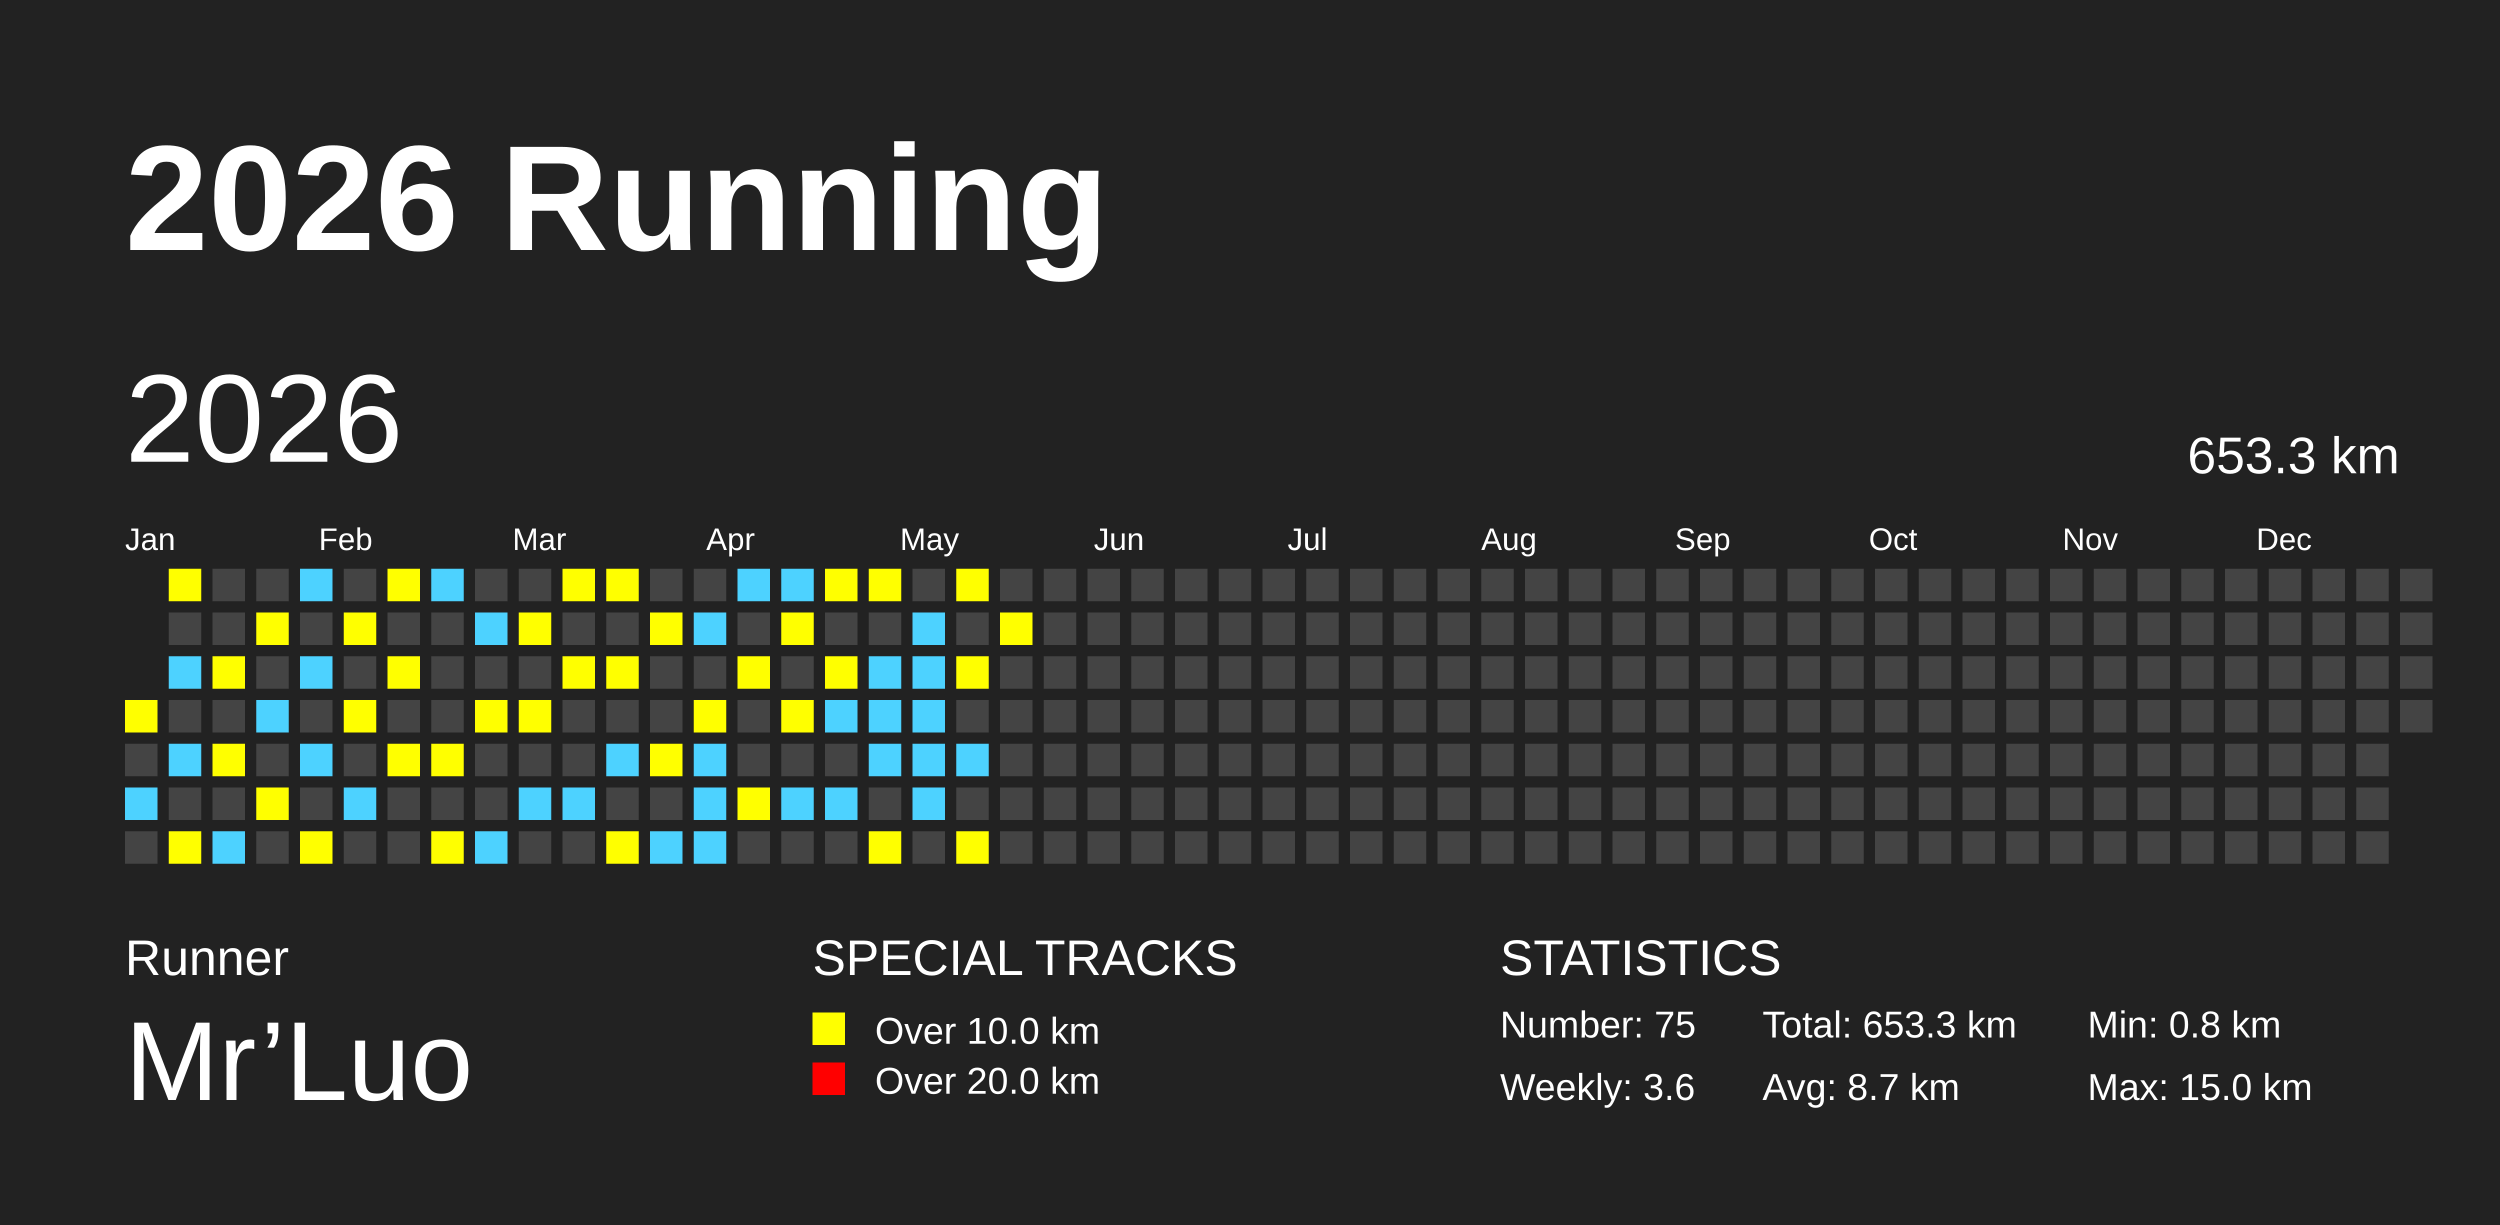
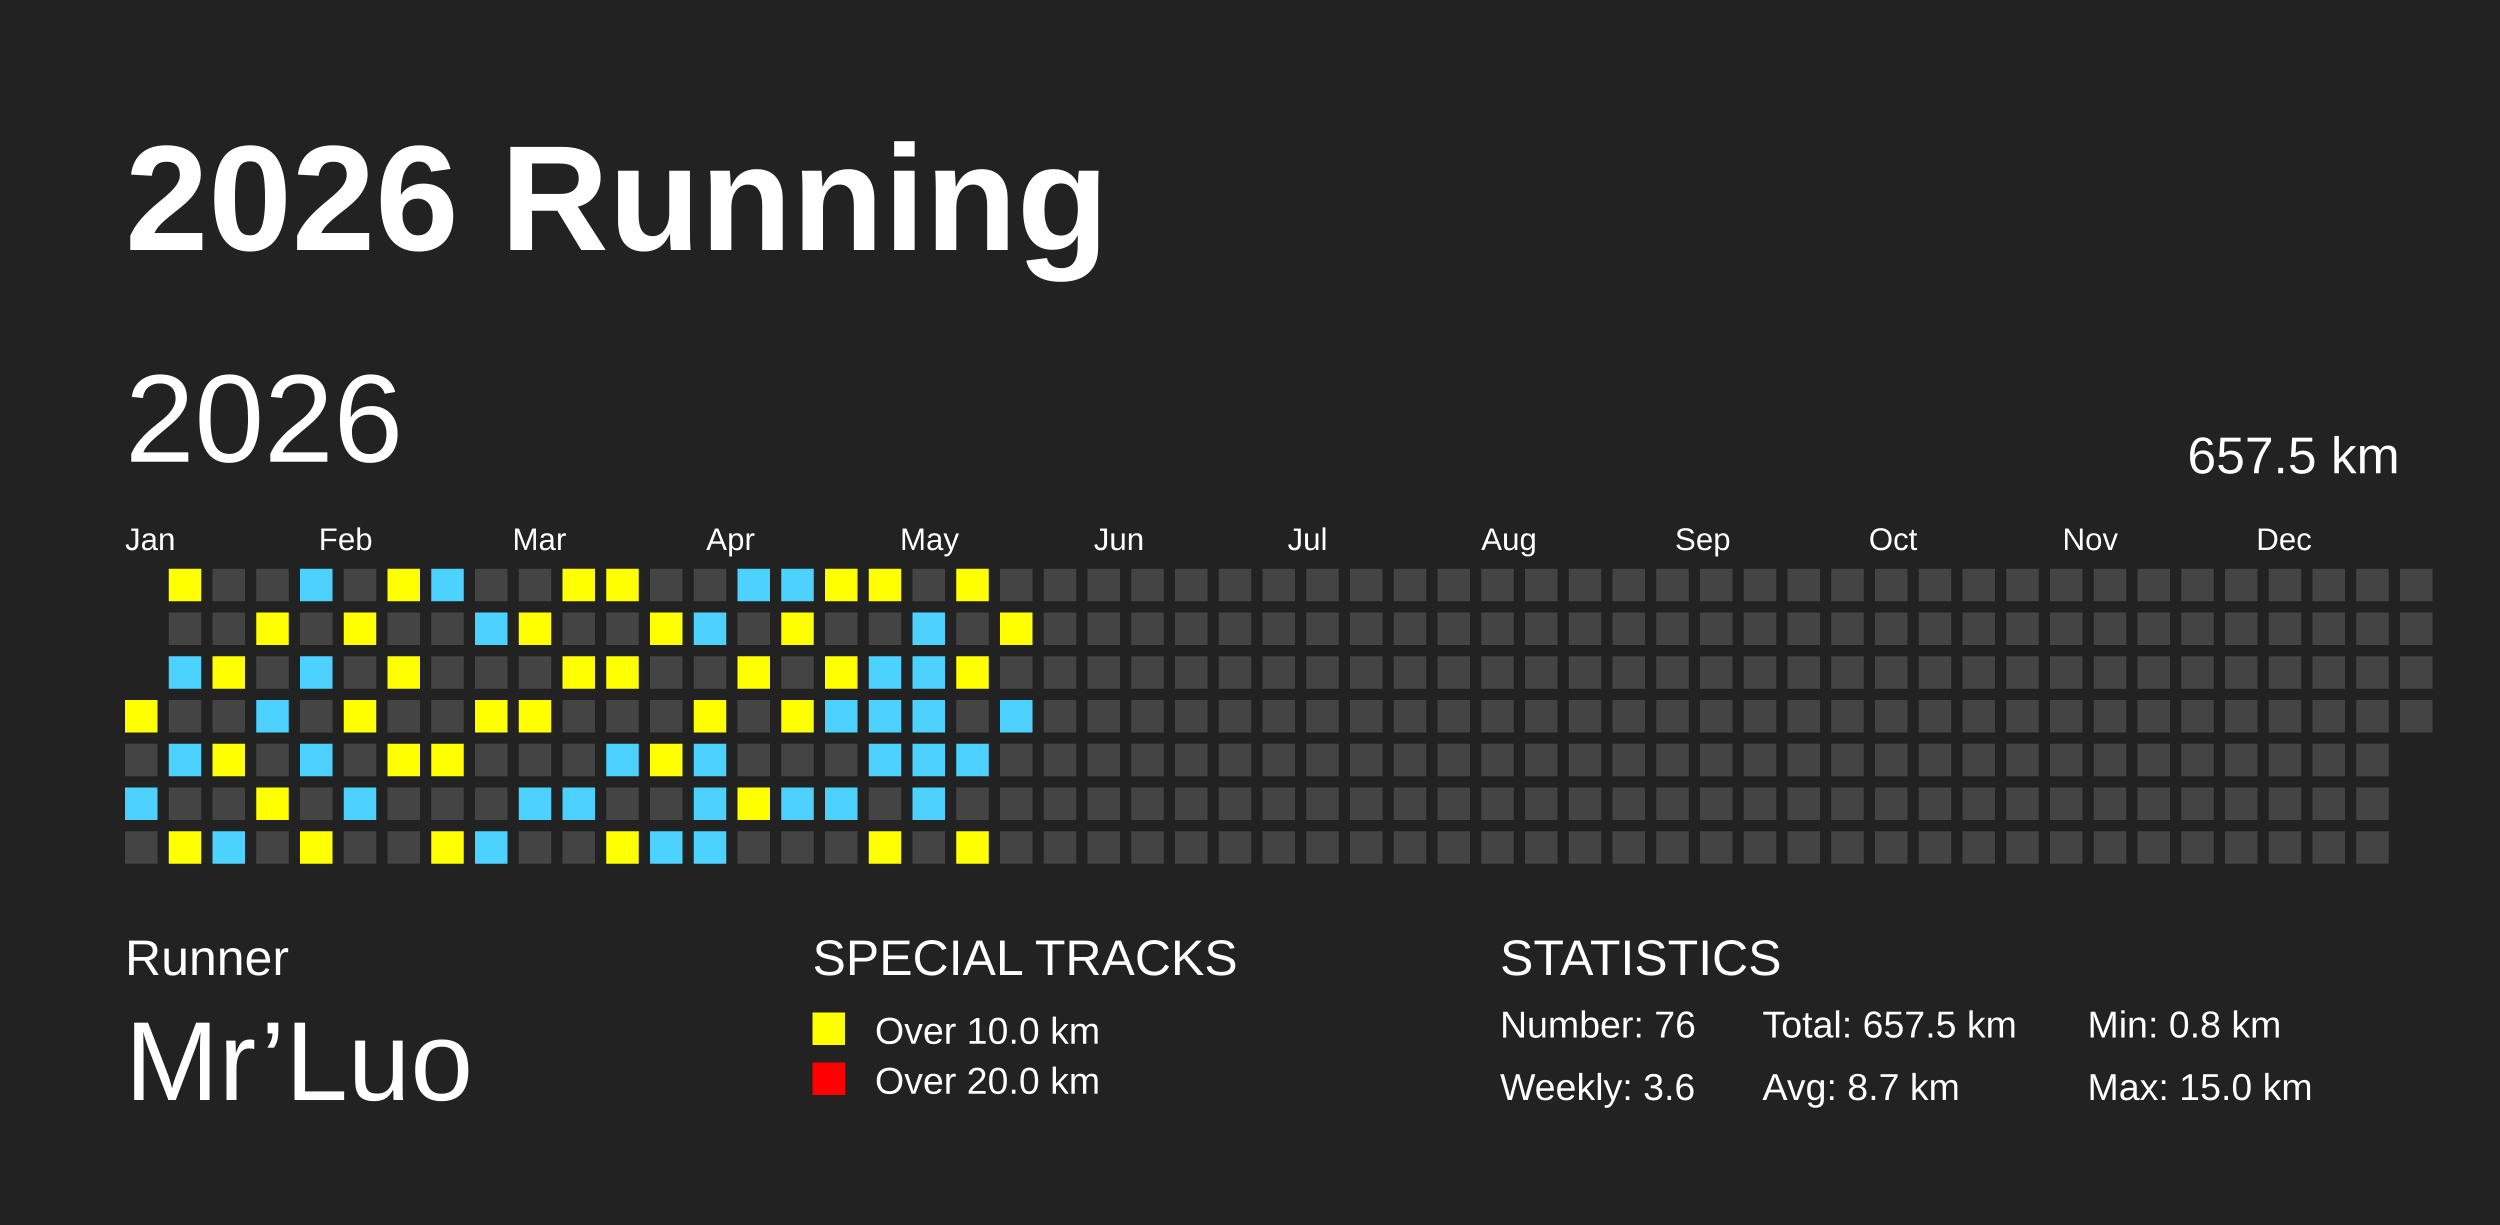
<svg xmlns="http://www.w3.org/2000/svg" baseProfile="full" height="98mm" version="1.1" viewBox="0,0,200,98" width="200mm">
  <defs />
  <rect fill="#222222" height="98" width="200" x="0" y="0" />
  <text fill="#FFFFFF" style="font-size:12px; font-family:Arial; font-weight:bold;" x="10" y="20">2026 Running</text>
  <text fill="#FFFFFF" style="font-size:4px; font-family:Arial" x="10" y="78">Runner</text>
  <text fill="#FFFFFF" style="font-size:9px; font-family:Arial" x="10" y="88">Mr’Luo</text>
  <text fill="#FFFFFF" style="font-size:4px; font-family:Arial" x="65" y="78">SPECIAL TRACKS</text>
  <rect fill="yellow" height="2.6" width="2.6" x="65" y="81" />
  <text fill="#FFFFFF" style="font-size:3px; font-family:Arial" x="70" y="83.5">Over 10.0 km</text>
  <rect fill="red" height="2.6" width="2.6" x="65" y="85" />
  <text fill="#FFFFFF" style="font-size:3px; font-family:Arial" x="70" y="87.5">Over 20.0 km</text>
  <text fill="#FFFFFF" style="font-size:4px; font-family:Arial" x="120" y="78">STATISTICS</text>
-   <text fill="#FFFFFF" style="font-size:3px; font-family:Arial" x="120" y="83">Number: 75</text>
+   <text fill="#FFFFFF" style="font-size:3px; font-family:Arial" x="120" y="83">Number: 76</text>
  <text fill="#FFFFFF" style="font-size:3px; font-family:Arial" x="120" y="88">Weekly: 3.6</text>
-   <text fill="#FFFFFF" style="font-size:3px; font-family:Arial" x="141" y="83">Total: 653.3 km</text>
+   <text fill="#FFFFFF" style="font-size:3px; font-family:Arial" x="141" y="83">Total: 657.5 km</text>
  <text fill="#FFFFFF" style="font-size:3px; font-family:Arial" x="141" y="88">Avg: 8.7 km</text>
  <text fill="#FFFFFF" style="font-size:3px; font-family:Arial" x="167" y="83">Min: 0.8 km</text>
  <text fill="#FFFFFF" style="font-size:3px; font-family:Arial" x="167" y="88">Max: 15.0 km</text>
  <text dominant-baseline="hanging" fill="#FFFFFF" style="font-size:10.0px; font-family:Arial;" x="10" y="30">2026</text>
-   <text dominant-baseline="hanging" fill="#FFFFFF" style="font-size:4.125px; font-family:Arial;" x="175" y="35">653.3 km</text>
+   <text dominant-baseline="hanging" fill="#FFFFFF" style="font-size:4.125px; font-family:Arial;" x="175" y="35">657.5 km</text>
  <text fill="#FFFFFF" style="font-size:2.5px; font-family:Arial" x="10.0" y="44">Jan</text>
  <text fill="#FFFFFF" style="font-size:2.5px; font-family:Arial" x="25.5" y="44">Feb</text>
  <text fill="#FFFFFF" style="font-size:2.5px; font-family:Arial" x="41.0" y="44">Mar</text>
  <text fill="#FFFFFF" style="font-size:2.5px; font-family:Arial" x="56.5" y="44">Apr</text>
  <text fill="#FFFFFF" style="font-size:2.5px; font-family:Arial" x="72.0" y="44">May</text>
  <text fill="#FFFFFF" style="font-size:2.5px; font-family:Arial" x="87.5" y="44">Jun</text>
  <text fill="#FFFFFF" style="font-size:2.5px; font-family:Arial" x="103.0" y="44">Jul</text>
  <text fill="#FFFFFF" style="font-size:2.5px; font-family:Arial" x="118.5" y="44">Aug</text>
  <text fill="#FFFFFF" style="font-size:2.5px; font-family:Arial" x="134.0" y="44">Sep</text>
  <text fill="#FFFFFF" style="font-size:2.5px; font-family:Arial" x="149.5" y="44">Oct</text>
  <text fill="#FFFFFF" style="font-size:2.5px; font-family:Arial" x="165.0" y="44">Nov</text>
  <text fill="#FFFFFF" style="font-size:2.5px; font-family:Arial" x="180.5" y="44">Dec</text>
  <rect fill="yellow" height="2.6" width="2.6" x="10.0" y="56.0" />
  <rect fill="#444444" height="2.6" width="2.6" x="10.0" y="59.5" />
  <rect fill="#4DD2FF" height="2.6" width="2.6" x="10.0" y="63.0" />
  <rect fill="#444444" height="2.6" width="2.6" x="10.0" y="66.5" />
  <rect fill="yellow" height="2.6" width="2.6" x="13.5" y="45.5" />
  <rect fill="#444444" height="2.6" width="2.6" x="13.5" y="49.0" />
  <rect fill="#4DD2FF" height="2.6" width="2.6" x="13.5" y="52.5" />
  <rect fill="#444444" height="2.6" width="2.6" x="13.5" y="56.0" />
  <rect fill="#4DD2FF" height="2.6" width="2.6" x="13.5" y="59.5" />
  <rect fill="#444444" height="2.6" width="2.6" x="13.5" y="63.0" />
  <rect fill="yellow" height="2.6" width="2.6" x="13.5" y="66.5" />
  <rect fill="#444444" height="2.6" width="2.6" x="17.0" y="45.5" />
  <rect fill="#444444" height="2.6" width="2.6" x="17.0" y="49.0" />
  <rect fill="yellow" height="2.6" width="2.6" x="17.0" y="52.5" />
  <rect fill="#444444" height="2.6" width="2.6" x="17.0" y="56.0" />
  <rect fill="yellow" height="2.6" width="2.6" x="17.0" y="59.5" />
  <rect fill="#444444" height="2.6" width="2.6" x="17.0" y="63.0" />
  <rect fill="#4DD2FF" height="2.6" width="2.6" x="17.0" y="66.5" />
  <rect fill="#444444" height="2.6" width="2.6" x="20.5" y="45.5" />
  <rect fill="yellow" height="2.6" width="2.6" x="20.5" y="49.0" />
  <rect fill="#444444" height="2.6" width="2.6" x="20.5" y="52.5" />
  <rect fill="#4DD2FF" height="2.6" width="2.6" x="20.5" y="56.0" />
  <rect fill="#444444" height="2.6" width="2.6" x="20.5" y="59.5" />
  <rect fill="yellow" height="2.6" width="2.6" x="20.5" y="63.0" />
  <rect fill="#444444" height="2.6" width="2.6" x="20.5" y="66.5" />
  <rect fill="#4DD2FF" height="2.6" width="2.6" x="24.0" y="45.5" />
  <rect fill="#444444" height="2.6" width="2.6" x="24.0" y="49.0" />
  <rect fill="#4DD2FF" height="2.6" width="2.6" x="24.0" y="52.5" />
  <rect fill="#444444" height="2.6" width="2.6" x="24.0" y="56.0" />
  <rect fill="#4DD2FF" height="2.6" width="2.6" x="24.0" y="59.5" />
  <rect fill="#444444" height="2.6" width="2.6" x="24.0" y="63.0" />
  <rect fill="yellow" height="2.6" width="2.6" x="24.0" y="66.5" />
  <rect fill="#444444" height="2.6" width="2.6" x="27.5" y="45.5" />
  <rect fill="yellow" height="2.6" width="2.6" x="27.5" y="49.0" />
  <rect fill="#444444" height="2.6" width="2.6" x="27.5" y="52.5" />
  <rect fill="yellow" height="2.6" width="2.6" x="27.5" y="56.0" />
  <rect fill="#444444" height="2.6" width="2.6" x="27.5" y="59.5" />
  <rect fill="#4DD2FF" height="2.6" width="2.6" x="27.5" y="63.0" />
  <rect fill="#444444" height="2.6" width="2.6" x="27.5" y="66.5" />
  <rect fill="yellow" height="2.6" width="2.6" x="31.0" y="45.5" />
  <rect fill="#444444" height="2.6" width="2.6" x="31.0" y="49.0" />
  <rect fill="yellow" height="2.6" width="2.6" x="31.0" y="52.5" />
  <rect fill="#444444" height="2.6" width="2.6" x="31.0" y="56.0" />
  <rect fill="yellow" height="2.6" width="2.6" x="31.0" y="59.5" />
  <rect fill="#444444" height="2.6" width="2.6" x="31.0" y="63.0" />
  <rect fill="#444444" height="2.6" width="2.6" x="31.0" y="66.5" />
  <rect fill="#4DD2FF" height="2.6" width="2.6" x="34.5" y="45.5" />
  <rect fill="#444444" height="2.6" width="2.6" x="34.5" y="49.0" />
  <rect fill="#444444" height="2.6" width="2.6" x="34.5" y="52.5" />
  <rect fill="#444444" height="2.6" width="2.6" x="34.5" y="56.0" />
  <rect fill="yellow" height="2.6" width="2.6" x="34.5" y="59.5" />
  <rect fill="#444444" height="2.6" width="2.6" x="34.5" y="63.0" />
  <rect fill="yellow" height="2.6" width="2.6" x="34.5" y="66.5" />
  <rect fill="#444444" height="2.6" width="2.6" x="38.0" y="45.5" />
  <rect fill="#4DD2FF" height="2.6" width="2.6" x="38.0" y="49.0" />
  <rect fill="#444444" height="2.6" width="2.6" x="38.0" y="52.5" />
  <rect fill="yellow" height="2.6" width="2.6" x="38.0" y="56.0" />
  <rect fill="#444444" height="2.6" width="2.6" x="38.0" y="59.5" />
  <rect fill="#444444" height="2.6" width="2.6" x="38.0" y="63.0" />
  <rect fill="#4DD2FF" height="2.6" width="2.6" x="38.0" y="66.5" />
  <rect fill="#444444" height="2.6" width="2.6" x="41.5" y="45.5" />
  <rect fill="yellow" height="2.6" width="2.6" x="41.5" y="49.0" />
  <rect fill="#444444" height="2.6" width="2.6" x="41.5" y="52.5" />
  <rect fill="yellow" height="2.6" width="2.6" x="41.5" y="56.0" />
  <rect fill="#444444" height="2.6" width="2.6" x="41.5" y="59.5" />
  <rect fill="#4DD2FF" height="2.6" width="2.6" x="41.5" y="63.0" />
  <rect fill="#444444" height="2.6" width="2.6" x="41.5" y="66.5" />
  <rect fill="yellow" height="2.6" width="2.6" x="45.0" y="45.5" />
  <rect fill="#444444" height="2.6" width="2.6" x="45.0" y="49.0" />
  <rect fill="yellow" height="2.6" width="2.6" x="45.0" y="52.5" />
  <rect fill="#444444" height="2.6" width="2.6" x="45.0" y="56.0" />
  <rect fill="#444444" height="2.6" width="2.6" x="45.0" y="59.5" />
  <rect fill="#4DD2FF" height="2.6" width="2.6" x="45.0" y="63.0" />
  <rect fill="#444444" height="2.6" width="2.6" x="45.0" y="66.5" />
  <rect fill="yellow" height="2.6" width="2.6" x="48.5" y="45.5" />
  <rect fill="#444444" height="2.6" width="2.6" x="48.5" y="49.0" />
  <rect fill="yellow" height="2.6" width="2.6" x="48.5" y="52.5" />
  <rect fill="#444444" height="2.6" width="2.6" x="48.5" y="56.0" />
  <rect fill="#4DD2FF" height="2.6" width="2.6" x="48.5" y="59.5" />
  <rect fill="#444444" height="2.6" width="2.6" x="48.5" y="63.0" />
  <rect fill="yellow" height="2.6" width="2.6" x="48.5" y="66.5" />
  <rect fill="#444444" height="2.6" width="2.6" x="52.0" y="45.5" />
  <rect fill="yellow" height="2.6" width="2.6" x="52.0" y="49.0" />
  <rect fill="#444444" height="2.6" width="2.6" x="52.0" y="52.5" />
  <rect fill="#444444" height="2.6" width="2.6" x="52.0" y="56.0" />
  <rect fill="yellow" height="2.6" width="2.6" x="52.0" y="59.5" />
  <rect fill="#444444" height="2.6" width="2.6" x="52.0" y="63.0" />
  <rect fill="#4DD2FF" height="2.6" width="2.6" x="52.0" y="66.5" />
  <rect fill="#444444" height="2.6" width="2.6" x="55.5" y="45.5" />
  <rect fill="#4DD2FF" height="2.6" width="2.6" x="55.5" y="49.0" />
  <rect fill="#444444" height="2.6" width="2.6" x="55.5" y="52.5" />
  <rect fill="yellow" height="2.6" width="2.6" x="55.5" y="56.0" />
  <rect fill="#4DD2FF" height="2.6" width="2.6" x="55.5" y="59.5" />
  <rect fill="#4DD2FF" height="2.6" width="2.6" x="55.5" y="63.0" />
  <rect fill="#4DD2FF" height="2.6" width="2.6" x="55.5" y="66.5" />
  <rect fill="#4DD2FF" height="2.6" width="2.6" x="59.0" y="45.5" />
  <rect fill="#444444" height="2.6" width="2.6" x="59.0" y="49.0" />
  <rect fill="yellow" height="2.6" width="2.6" x="59.0" y="52.5" />
  <rect fill="#444444" height="2.6" width="2.6" x="59.0" y="56.0" />
  <rect fill="#444444" height="2.6" width="2.6" x="59.0" y="59.5" />
  <rect fill="yellow" height="2.6" width="2.6" x="59.0" y="63.0" />
  <rect fill="#444444" height="2.6" width="2.6" x="59.0" y="66.5" />
  <rect fill="#4DD2FF" height="2.6" width="2.6" x="62.5" y="45.5" />
  <rect fill="yellow" height="2.6" width="2.6" x="62.5" y="49.0" />
  <rect fill="#444444" height="2.6" width="2.6" x="62.5" y="52.5" />
  <rect fill="yellow" height="2.6" width="2.6" x="62.5" y="56.0" />
  <rect fill="#444444" height="2.6" width="2.6" x="62.5" y="59.5" />
  <rect fill="#4DD2FF" height="2.6" width="2.6" x="62.5" y="63.0" />
  <rect fill="#444444" height="2.6" width="2.6" x="62.5" y="66.5" />
  <rect fill="yellow" height="2.6" width="2.6" x="66.0" y="45.5" />
  <rect fill="#444444" height="2.6" width="2.6" x="66.0" y="49.0" />
  <rect fill="yellow" height="2.6" width="2.6" x="66.0" y="52.5" />
  <rect fill="#4DD2FF" height="2.6" width="2.6" x="66.0" y="56.0" />
  <rect fill="#444444" height="2.6" width="2.6" x="66.0" y="59.5" />
  <rect fill="#4DD2FF" height="2.6" width="2.6" x="66.0" y="63.0" />
  <rect fill="#444444" height="2.6" width="2.6" x="66.0" y="66.5" />
  <rect fill="yellow" height="2.6" width="2.6" x="69.5" y="45.5" />
  <rect fill="#444444" height="2.6" width="2.6" x="69.5" y="49.0" />
  <rect fill="#4DD2FF" height="2.6" width="2.6" x="69.5" y="52.5" />
  <rect fill="#4DD2FF" height="2.6" width="2.6" x="69.5" y="56.0" />
  <rect fill="#4DD2FF" height="2.6" width="2.6" x="69.5" y="59.5" />
  <rect fill="#444444" height="2.6" width="2.6" x="69.5" y="63.0" />
  <rect fill="yellow" height="2.6" width="2.6" x="69.5" y="66.5" />
  <rect fill="#444444" height="2.6" width="2.6" x="73.0" y="45.5" />
  <rect fill="#4DD2FF" height="2.6" width="2.6" x="73.0" y="49.0" />
  <rect fill="#4DD2FF" height="2.6" width="2.6" x="73.0" y="52.5" />
  <rect fill="#4DD2FF" height="2.6" width="2.6" x="73.0" y="56.0" />
  <rect fill="#4DD2FF" height="2.6" width="2.6" x="73.0" y="59.5" />
  <rect fill="#4DD2FF" height="2.6" width="2.6" x="73.0" y="63.0" />
  <rect fill="#444444" height="2.6" width="2.6" x="73.0" y="66.5" />
  <rect fill="yellow" height="2.6" width="2.6" x="76.5" y="45.5" />
  <rect fill="#444444" height="2.6" width="2.6" x="76.5" y="49.0" />
  <rect fill="yellow" height="2.6" width="2.6" x="76.5" y="52.5" />
  <rect fill="#444444" height="2.6" width="2.6" x="76.5" y="56.0" />
  <rect fill="#4DD2FF" height="2.6" width="2.6" x="76.5" y="59.5" />
  <rect fill="#444444" height="2.6" width="2.6" x="76.5" y="63.0" />
  <rect fill="yellow" height="2.6" width="2.6" x="76.5" y="66.5" />
  <rect fill="#444444" height="2.6" width="2.6" x="80.0" y="45.5" />
  <rect fill="yellow" height="2.6" width="2.6" x="80.0" y="49.0" />
  <rect fill="#444444" height="2.6" width="2.6" x="80.0" y="52.5" />
-   <rect fill="#444444" height="2.6" width="2.6" x="80.0" y="56.0" />
+   <rect fill="#4DD2FF" height="2.6" width="2.6" x="80.0" y="56.0" />
  <rect fill="#444444" height="2.6" width="2.6" x="80.0" y="59.5" />
  <rect fill="#444444" height="2.6" width="2.6" x="80.0" y="63.0" />
  <rect fill="#444444" height="2.6" width="2.6" x="80.0" y="66.5" />
  <rect fill="#444444" height="2.6" width="2.6" x="83.5" y="45.5" />
  <rect fill="#444444" height="2.6" width="2.6" x="83.5" y="49.0" />
  <rect fill="#444444" height="2.6" width="2.6" x="83.5" y="52.5" />
  <rect fill="#444444" height="2.6" width="2.6" x="83.5" y="56.0" />
  <rect fill="#444444" height="2.6" width="2.6" x="83.5" y="59.5" />
  <rect fill="#444444" height="2.6" width="2.6" x="83.5" y="63.0" />
  <rect fill="#444444" height="2.6" width="2.6" x="83.5" y="66.5" />
  <rect fill="#444444" height="2.6" width="2.6" x="87.0" y="45.5" />
  <rect fill="#444444" height="2.6" width="2.6" x="87.0" y="49.0" />
  <rect fill="#444444" height="2.6" width="2.6" x="87.0" y="52.5" />
  <rect fill="#444444" height="2.6" width="2.6" x="87.0" y="56.0" />
  <rect fill="#444444" height="2.6" width="2.6" x="87.0" y="59.5" />
  <rect fill="#444444" height="2.6" width="2.6" x="87.0" y="63.0" />
  <rect fill="#444444" height="2.6" width="2.6" x="87.0" y="66.5" />
  <rect fill="#444444" height="2.6" width="2.6" x="90.5" y="45.5" />
  <rect fill="#444444" height="2.6" width="2.6" x="90.5" y="49.0" />
  <rect fill="#444444" height="2.6" width="2.6" x="90.5" y="52.5" />
  <rect fill="#444444" height="2.6" width="2.6" x="90.5" y="56.0" />
  <rect fill="#444444" height="2.6" width="2.6" x="90.5" y="59.5" />
  <rect fill="#444444" height="2.6" width="2.6" x="90.5" y="63.0" />
  <rect fill="#444444" height="2.6" width="2.6" x="90.5" y="66.5" />
  <rect fill="#444444" height="2.6" width="2.6" x="94.0" y="45.5" />
  <rect fill="#444444" height="2.6" width="2.6" x="94.0" y="49.0" />
  <rect fill="#444444" height="2.6" width="2.6" x="94.0" y="52.5" />
  <rect fill="#444444" height="2.6" width="2.6" x="94.0" y="56.0" />
  <rect fill="#444444" height="2.6" width="2.6" x="94.0" y="59.5" />
  <rect fill="#444444" height="2.6" width="2.6" x="94.0" y="63.0" />
  <rect fill="#444444" height="2.6" width="2.6" x="94.0" y="66.5" />
  <rect fill="#444444" height="2.6" width="2.6" x="97.5" y="45.5" />
  <rect fill="#444444" height="2.6" width="2.6" x="97.5" y="49.0" />
  <rect fill="#444444" height="2.6" width="2.6" x="97.5" y="52.5" />
  <rect fill="#444444" height="2.6" width="2.6" x="97.5" y="56.0" />
  <rect fill="#444444" height="2.6" width="2.6" x="97.5" y="59.5" />
  <rect fill="#444444" height="2.6" width="2.6" x="97.5" y="63.0" />
  <rect fill="#444444" height="2.6" width="2.6" x="97.5" y="66.5" />
  <rect fill="#444444" height="2.6" width="2.6" x="101.0" y="45.5" />
  <rect fill="#444444" height="2.6" width="2.6" x="101.0" y="49.0" />
  <rect fill="#444444" height="2.6" width="2.6" x="101.0" y="52.5" />
  <rect fill="#444444" height="2.6" width="2.6" x="101.0" y="56.0" />
  <rect fill="#444444" height="2.6" width="2.6" x="101.0" y="59.5" />
  <rect fill="#444444" height="2.6" width="2.6" x="101.0" y="63.0" />
  <rect fill="#444444" height="2.6" width="2.6" x="101.0" y="66.5" />
  <rect fill="#444444" height="2.6" width="2.6" x="104.5" y="45.5" />
  <rect fill="#444444" height="2.6" width="2.6" x="104.5" y="49.0" />
  <rect fill="#444444" height="2.6" width="2.6" x="104.5" y="52.5" />
  <rect fill="#444444" height="2.6" width="2.6" x="104.5" y="56.0" />
  <rect fill="#444444" height="2.6" width="2.6" x="104.5" y="59.5" />
  <rect fill="#444444" height="2.6" width="2.6" x="104.5" y="63.0" />
  <rect fill="#444444" height="2.6" width="2.6" x="104.5" y="66.5" />
  <rect fill="#444444" height="2.6" width="2.6" x="108.0" y="45.5" />
  <rect fill="#444444" height="2.6" width="2.6" x="108.0" y="49.0" />
  <rect fill="#444444" height="2.6" width="2.6" x="108.0" y="52.5" />
  <rect fill="#444444" height="2.6" width="2.6" x="108.0" y="56.0" />
  <rect fill="#444444" height="2.6" width="2.6" x="108.0" y="59.5" />
  <rect fill="#444444" height="2.6" width="2.6" x="108.0" y="63.0" />
  <rect fill="#444444" height="2.6" width="2.6" x="108.0" y="66.5" />
  <rect fill="#444444" height="2.6" width="2.6" x="111.5" y="45.5" />
  <rect fill="#444444" height="2.6" width="2.6" x="111.5" y="49.0" />
  <rect fill="#444444" height="2.6" width="2.6" x="111.5" y="52.5" />
  <rect fill="#444444" height="2.6" width="2.6" x="111.5" y="56.0" />
  <rect fill="#444444" height="2.6" width="2.6" x="111.5" y="59.5" />
  <rect fill="#444444" height="2.6" width="2.6" x="111.5" y="63.0" />
  <rect fill="#444444" height="2.6" width="2.6" x="111.5" y="66.5" />
  <rect fill="#444444" height="2.6" width="2.6" x="115.0" y="45.5" />
  <rect fill="#444444" height="2.6" width="2.6" x="115.0" y="49.0" />
  <rect fill="#444444" height="2.6" width="2.6" x="115.0" y="52.5" />
  <rect fill="#444444" height="2.6" width="2.6" x="115.0" y="56.0" />
  <rect fill="#444444" height="2.6" width="2.6" x="115.0" y="59.5" />
  <rect fill="#444444" height="2.6" width="2.6" x="115.0" y="63.0" />
  <rect fill="#444444" height="2.6" width="2.6" x="115.0" y="66.5" />
  <rect fill="#444444" height="2.6" width="2.6" x="118.5" y="45.5" />
  <rect fill="#444444" height="2.6" width="2.6" x="118.5" y="49.0" />
  <rect fill="#444444" height="2.6" width="2.6" x="118.5" y="52.5" />
  <rect fill="#444444" height="2.6" width="2.6" x="118.5" y="56.0" />
  <rect fill="#444444" height="2.6" width="2.6" x="118.5" y="59.5" />
  <rect fill="#444444" height="2.6" width="2.6" x="118.5" y="63.0" />
  <rect fill="#444444" height="2.6" width="2.6" x="118.5" y="66.5" />
  <rect fill="#444444" height="2.6" width="2.6" x="122.0" y="45.5" />
  <rect fill="#444444" height="2.6" width="2.6" x="122.0" y="49.0" />
  <rect fill="#444444" height="2.6" width="2.6" x="122.0" y="52.5" />
  <rect fill="#444444" height="2.6" width="2.6" x="122.0" y="56.0" />
  <rect fill="#444444" height="2.6" width="2.6" x="122.0" y="59.5" />
  <rect fill="#444444" height="2.6" width="2.6" x="122.0" y="63.0" />
  <rect fill="#444444" height="2.6" width="2.6" x="122.0" y="66.5" />
  <rect fill="#444444" height="2.6" width="2.6" x="125.5" y="45.5" />
  <rect fill="#444444" height="2.6" width="2.6" x="125.5" y="49.0" />
  <rect fill="#444444" height="2.6" width="2.6" x="125.5" y="52.5" />
  <rect fill="#444444" height="2.6" width="2.6" x="125.5" y="56.0" />
  <rect fill="#444444" height="2.6" width="2.6" x="125.5" y="59.5" />
  <rect fill="#444444" height="2.6" width="2.6" x="125.5" y="63.0" />
  <rect fill="#444444" height="2.6" width="2.6" x="125.5" y="66.5" />
  <rect fill="#444444" height="2.6" width="2.6" x="129.0" y="45.5" />
  <rect fill="#444444" height="2.6" width="2.6" x="129.0" y="49.0" />
  <rect fill="#444444" height="2.6" width="2.6" x="129.0" y="52.5" />
  <rect fill="#444444" height="2.6" width="2.6" x="129.0" y="56.0" />
  <rect fill="#444444" height="2.6" width="2.6" x="129.0" y="59.5" />
  <rect fill="#444444" height="2.6" width="2.6" x="129.0" y="63.0" />
  <rect fill="#444444" height="2.6" width="2.6" x="129.0" y="66.5" />
  <rect fill="#444444" height="2.6" width="2.6" x="132.5" y="45.5" />
  <rect fill="#444444" height="2.6" width="2.6" x="132.5" y="49.0" />
  <rect fill="#444444" height="2.6" width="2.6" x="132.5" y="52.5" />
  <rect fill="#444444" height="2.6" width="2.6" x="132.5" y="56.0" />
  <rect fill="#444444" height="2.6" width="2.6" x="132.5" y="59.5" />
  <rect fill="#444444" height="2.6" width="2.6" x="132.5" y="63.0" />
  <rect fill="#444444" height="2.6" width="2.6" x="132.5" y="66.5" />
  <rect fill="#444444" height="2.6" width="2.6" x="136.0" y="45.5" />
  <rect fill="#444444" height="2.6" width="2.6" x="136.0" y="49.0" />
  <rect fill="#444444" height="2.6" width="2.6" x="136.0" y="52.5" />
  <rect fill="#444444" height="2.6" width="2.6" x="136.0" y="56.0" />
  <rect fill="#444444" height="2.6" width="2.6" x="136.0" y="59.5" />
  <rect fill="#444444" height="2.6" width="2.6" x="136.0" y="63.0" />
  <rect fill="#444444" height="2.6" width="2.6" x="136.0" y="66.5" />
  <rect fill="#444444" height="2.6" width="2.6" x="139.5" y="45.5" />
  <rect fill="#444444" height="2.6" width="2.6" x="139.5" y="49.0" />
  <rect fill="#444444" height="2.6" width="2.6" x="139.5" y="52.5" />
  <rect fill="#444444" height="2.6" width="2.6" x="139.5" y="56.0" />
  <rect fill="#444444" height="2.6" width="2.6" x="139.5" y="59.5" />
  <rect fill="#444444" height="2.6" width="2.6" x="139.5" y="63.0" />
  <rect fill="#444444" height="2.6" width="2.6" x="139.5" y="66.5" />
  <rect fill="#444444" height="2.6" width="2.6" x="143.0" y="45.5" />
  <rect fill="#444444" height="2.6" width="2.6" x="143.0" y="49.0" />
  <rect fill="#444444" height="2.6" width="2.6" x="143.0" y="52.5" />
  <rect fill="#444444" height="2.6" width="2.6" x="143.0" y="56.0" />
  <rect fill="#444444" height="2.6" width="2.6" x="143.0" y="59.5" />
  <rect fill="#444444" height="2.6" width="2.6" x="143.0" y="63.0" />
  <rect fill="#444444" height="2.6" width="2.6" x="143.0" y="66.5" />
  <rect fill="#444444" height="2.6" width="2.6" x="146.5" y="45.5" />
  <rect fill="#444444" height="2.6" width="2.6" x="146.5" y="49.0" />
  <rect fill="#444444" height="2.6" width="2.6" x="146.5" y="52.5" />
  <rect fill="#444444" height="2.6" width="2.6" x="146.5" y="56.0" />
  <rect fill="#444444" height="2.6" width="2.6" x="146.5" y="59.5" />
  <rect fill="#444444" height="2.6" width="2.6" x="146.5" y="63.0" />
  <rect fill="#444444" height="2.6" width="2.6" x="146.5" y="66.5" />
  <rect fill="#444444" height="2.6" width="2.6" x="150.0" y="45.5" />
  <rect fill="#444444" height="2.6" width="2.6" x="150.0" y="49.0" />
  <rect fill="#444444" height="2.6" width="2.6" x="150.0" y="52.5" />
  <rect fill="#444444" height="2.6" width="2.6" x="150.0" y="56.0" />
  <rect fill="#444444" height="2.6" width="2.6" x="150.0" y="59.5" />
  <rect fill="#444444" height="2.6" width="2.6" x="150.0" y="63.0" />
  <rect fill="#444444" height="2.6" width="2.6" x="150.0" y="66.5" />
  <rect fill="#444444" height="2.6" width="2.6" x="153.5" y="45.5" />
  <rect fill="#444444" height="2.6" width="2.6" x="153.5" y="49.0" />
  <rect fill="#444444" height="2.6" width="2.6" x="153.5" y="52.5" />
  <rect fill="#444444" height="2.6" width="2.6" x="153.5" y="56.0" />
  <rect fill="#444444" height="2.6" width="2.6" x="153.5" y="59.5" />
  <rect fill="#444444" height="2.6" width="2.6" x="153.5" y="63.0" />
  <rect fill="#444444" height="2.6" width="2.6" x="153.5" y="66.5" />
  <rect fill="#444444" height="2.6" width="2.6" x="157.0" y="45.5" />
  <rect fill="#444444" height="2.6" width="2.6" x="157.0" y="49.0" />
  <rect fill="#444444" height="2.6" width="2.6" x="157.0" y="52.5" />
  <rect fill="#444444" height="2.6" width="2.6" x="157.0" y="56.0" />
  <rect fill="#444444" height="2.6" width="2.6" x="157.0" y="59.5" />
  <rect fill="#444444" height="2.6" width="2.6" x="157.0" y="63.0" />
  <rect fill="#444444" height="2.6" width="2.6" x="157.0" y="66.5" />
  <rect fill="#444444" height="2.6" width="2.6" x="160.5" y="45.5" />
  <rect fill="#444444" height="2.6" width="2.6" x="160.5" y="49.0" />
  <rect fill="#444444" height="2.6" width="2.6" x="160.5" y="52.5" />
  <rect fill="#444444" height="2.6" width="2.6" x="160.5" y="56.0" />
  <rect fill="#444444" height="2.6" width="2.6" x="160.5" y="59.5" />
  <rect fill="#444444" height="2.6" width="2.6" x="160.5" y="63.0" />
  <rect fill="#444444" height="2.6" width="2.6" x="160.5" y="66.5" />
  <rect fill="#444444" height="2.6" width="2.6" x="164.0" y="45.5" />
  <rect fill="#444444" height="2.6" width="2.6" x="164.0" y="49.0" />
  <rect fill="#444444" height="2.6" width="2.6" x="164.0" y="52.5" />
  <rect fill="#444444" height="2.6" width="2.6" x="164.0" y="56.0" />
  <rect fill="#444444" height="2.6" width="2.6" x="164.0" y="59.5" />
  <rect fill="#444444" height="2.6" width="2.6" x="164.0" y="63.0" />
  <rect fill="#444444" height="2.6" width="2.6" x="164.0" y="66.5" />
  <rect fill="#444444" height="2.6" width="2.6" x="167.5" y="45.5" />
  <rect fill="#444444" height="2.6" width="2.6" x="167.5" y="49.0" />
  <rect fill="#444444" height="2.6" width="2.6" x="167.5" y="52.5" />
  <rect fill="#444444" height="2.6" width="2.6" x="167.5" y="56.0" />
  <rect fill="#444444" height="2.6" width="2.6" x="167.5" y="59.5" />
  <rect fill="#444444" height="2.6" width="2.6" x="167.5" y="63.0" />
  <rect fill="#444444" height="2.6" width="2.6" x="167.5" y="66.5" />
  <rect fill="#444444" height="2.6" width="2.6" x="171.0" y="45.5" />
  <rect fill="#444444" height="2.6" width="2.6" x="171.0" y="49.0" />
  <rect fill="#444444" height="2.6" width="2.6" x="171.0" y="52.5" />
  <rect fill="#444444" height="2.6" width="2.6" x="171.0" y="56.0" />
  <rect fill="#444444" height="2.6" width="2.6" x="171.0" y="59.5" />
  <rect fill="#444444" height="2.6" width="2.6" x="171.0" y="63.0" />
  <rect fill="#444444" height="2.6" width="2.6" x="171.0" y="66.5" />
  <rect fill="#444444" height="2.6" width="2.6" x="174.5" y="45.5" />
  <rect fill="#444444" height="2.6" width="2.6" x="174.5" y="49.0" />
  <rect fill="#444444" height="2.6" width="2.6" x="174.5" y="52.5" />
  <rect fill="#444444" height="2.6" width="2.6" x="174.5" y="56.0" />
  <rect fill="#444444" height="2.6" width="2.6" x="174.5" y="59.5" />
  <rect fill="#444444" height="2.6" width="2.6" x="174.5" y="63.0" />
  <rect fill="#444444" height="2.6" width="2.6" x="174.5" y="66.5" />
  <rect fill="#444444" height="2.6" width="2.6" x="178.0" y="45.5" />
  <rect fill="#444444" height="2.6" width="2.6" x="178.0" y="49.0" />
  <rect fill="#444444" height="2.6" width="2.6" x="178.0" y="52.5" />
  <rect fill="#444444" height="2.6" width="2.6" x="178.0" y="56.0" />
  <rect fill="#444444" height="2.6" width="2.6" x="178.0" y="59.5" />
  <rect fill="#444444" height="2.6" width="2.6" x="178.0" y="63.0" />
  <rect fill="#444444" height="2.6" width="2.6" x="178.0" y="66.5" />
  <rect fill="#444444" height="2.6" width="2.6" x="181.5" y="45.5" />
  <rect fill="#444444" height="2.6" width="2.6" x="181.5" y="49.0" />
  <rect fill="#444444" height="2.6" width="2.6" x="181.5" y="52.5" />
  <rect fill="#444444" height="2.6" width="2.6" x="181.5" y="56.0" />
  <rect fill="#444444" height="2.6" width="2.6" x="181.5" y="59.5" />
  <rect fill="#444444" height="2.6" width="2.6" x="181.5" y="63.0" />
  <rect fill="#444444" height="2.6" width="2.6" x="181.5" y="66.5" />
  <rect fill="#444444" height="2.6" width="2.6" x="185.0" y="45.5" />
  <rect fill="#444444" height="2.6" width="2.6" x="185.0" y="49.0" />
  <rect fill="#444444" height="2.6" width="2.6" x="185.0" y="52.5" />
  <rect fill="#444444" height="2.6" width="2.6" x="185.0" y="56.0" />
  <rect fill="#444444" height="2.6" width="2.6" x="185.0" y="59.5" />
  <rect fill="#444444" height="2.6" width="2.6" x="185.0" y="63.0" />
  <rect fill="#444444" height="2.6" width="2.6" x="185.0" y="66.5" />
  <rect fill="#444444" height="2.6" width="2.6" x="188.5" y="45.5" />
  <rect fill="#444444" height="2.6" width="2.6" x="188.5" y="49.0" />
  <rect fill="#444444" height="2.6" width="2.6" x="188.5" y="52.5" />
  <rect fill="#444444" height="2.6" width="2.6" x="188.5" y="56.0" />
  <rect fill="#444444" height="2.6" width="2.6" x="188.5" y="59.5" />
  <rect fill="#444444" height="2.6" width="2.6" x="188.5" y="63.0" />
  <rect fill="#444444" height="2.6" width="2.6" x="188.5" y="66.5" />
  <rect fill="#444444" height="2.6" width="2.6" x="192.0" y="45.5" />
  <rect fill="#444444" height="2.6" width="2.6" x="192.0" y="49.0" />
  <rect fill="#444444" height="2.6" width="2.6" x="192.0" y="52.5" />
  <rect fill="#444444" height="2.6" width="2.6" x="192.0" y="56.0" />
</svg>
